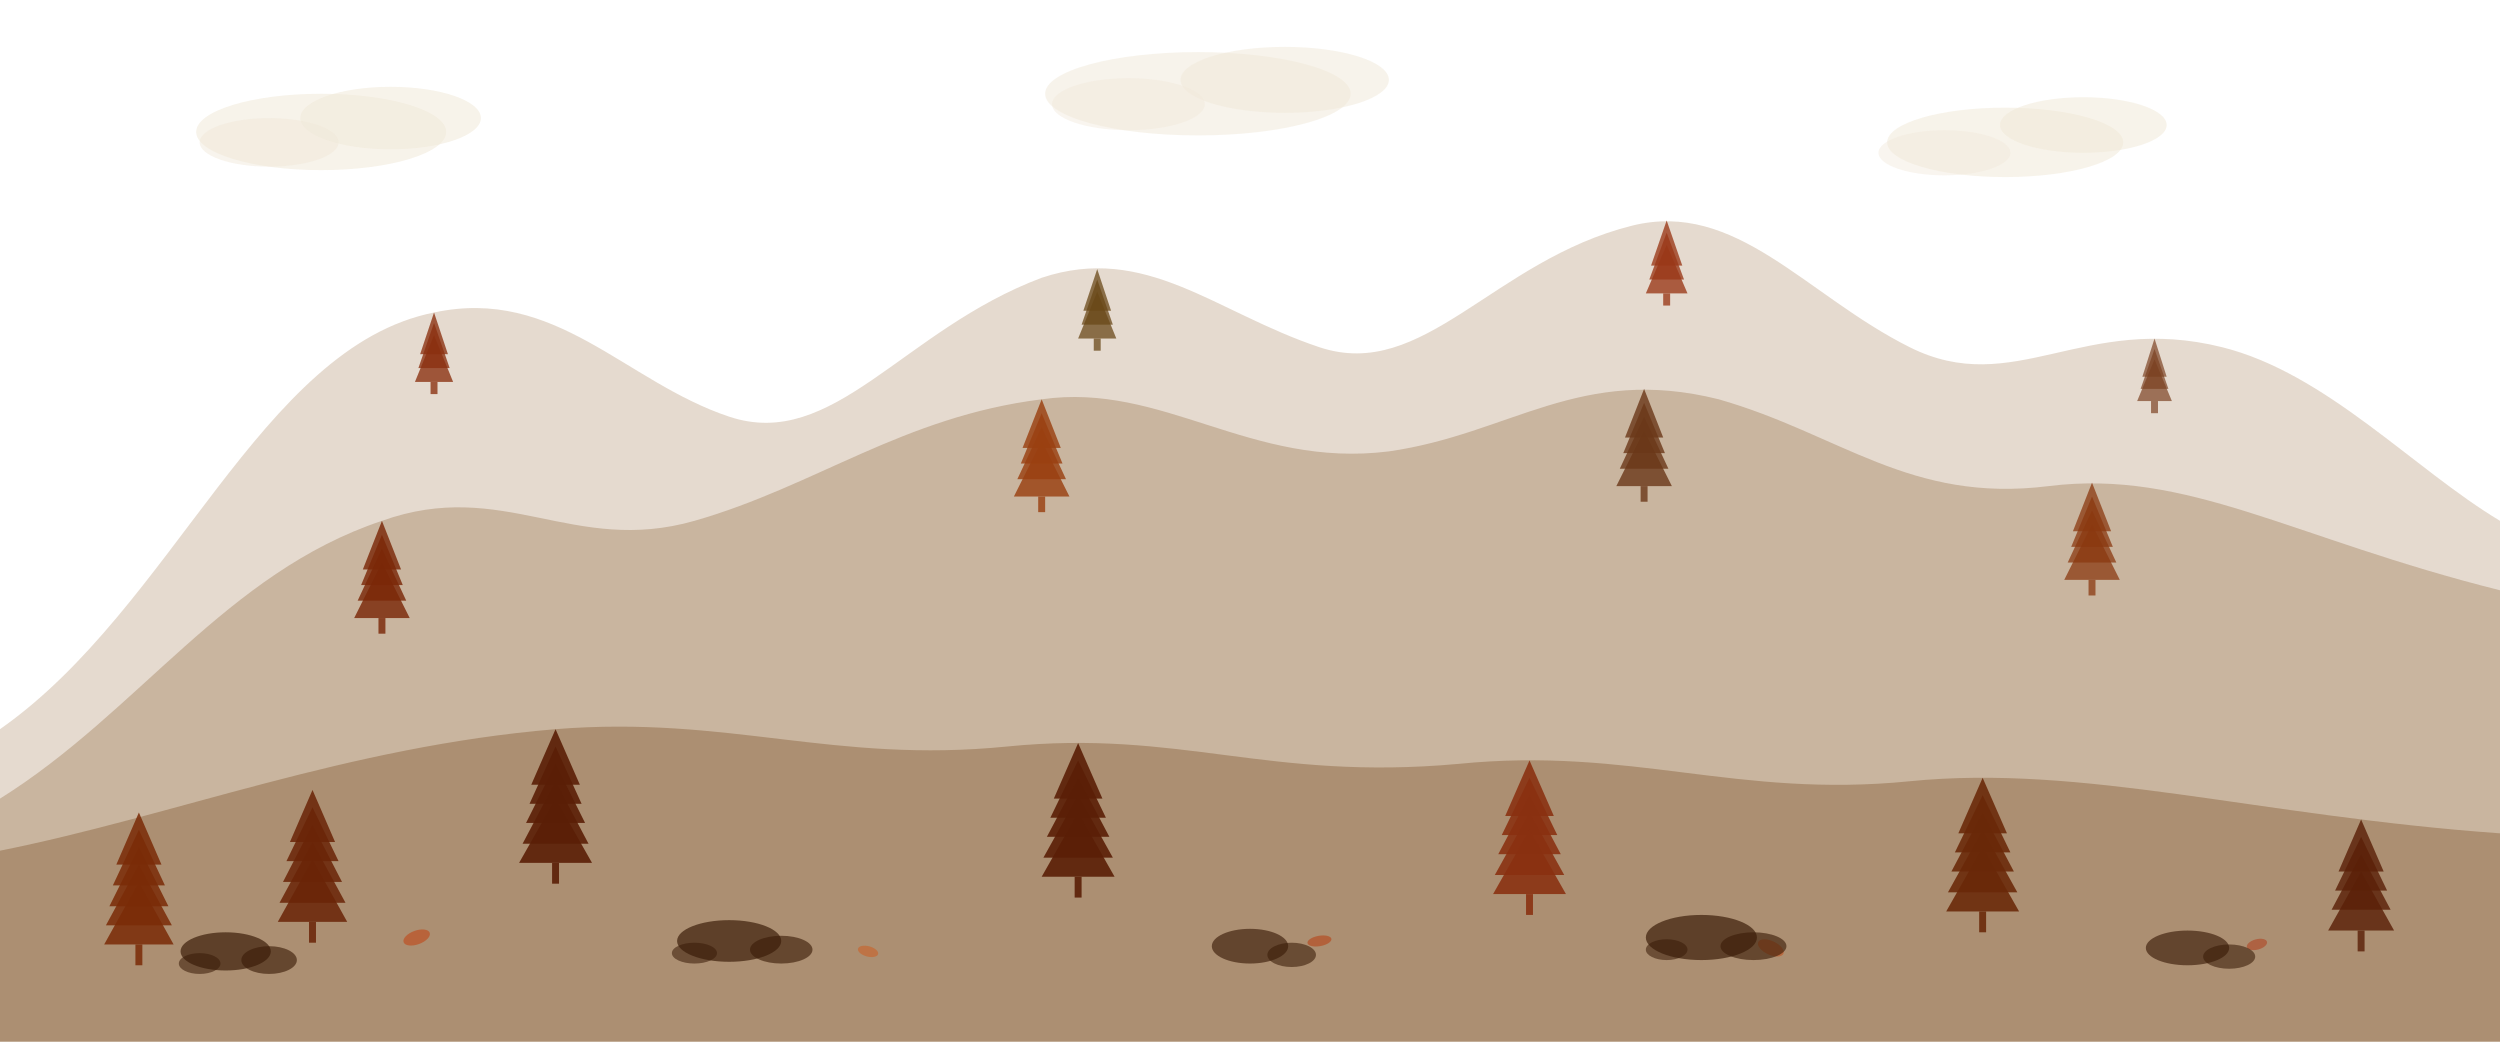
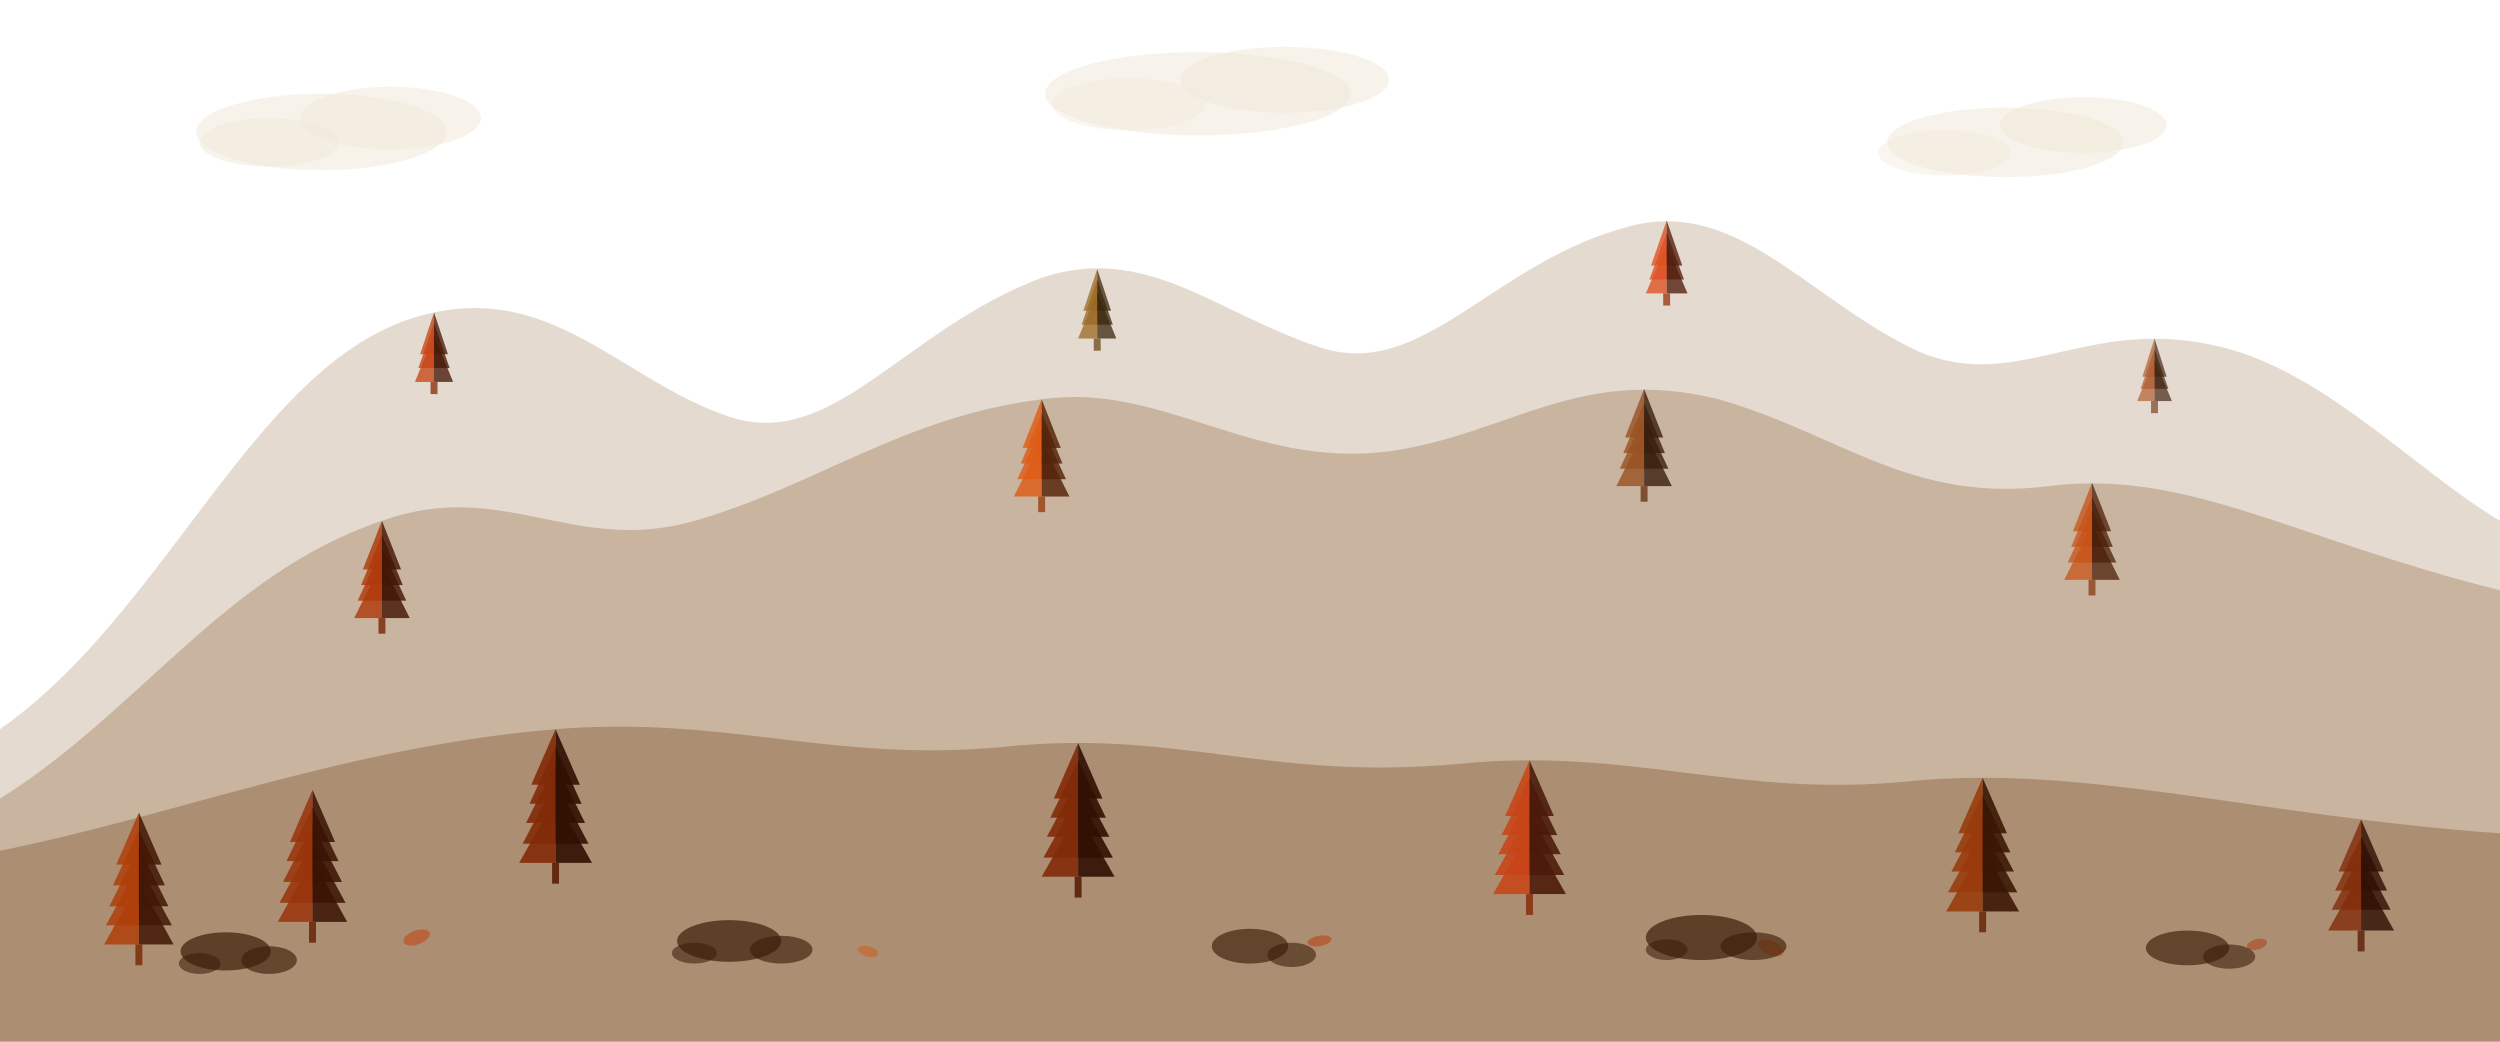
<svg xmlns="http://www.w3.org/2000/svg" viewBox="0 0 1440 600" preserveAspectRatio="xMidYMax slice">
  <ellipse cx="185" cy="76" rx="72" ry="22" fill="#f0e8d8" fill-opacity="0.55" />
  <ellipse cx="225" cy="68" rx="52" ry="18" fill="#f0e8d8" fill-opacity="0.55" />
  <ellipse cx="155" cy="82" rx="40" ry="14" fill="#f0e8d8" fill-opacity="0.45" />
  <ellipse cx="690" cy="54" rx="88" ry="24" fill="#f0e8d8" fill-opacity="0.50" />
  <ellipse cx="740" cy="46" rx="60" ry="19" fill="#f0e8d8" fill-opacity="0.50" />
  <ellipse cx="650" cy="60" rx="44" ry="15" fill="#f0e8d8" fill-opacity="0.42" />
  <ellipse cx="1155" cy="82" rx="68" ry="20" fill="#f0e8d8" fill-opacity="0.52" />
  <ellipse cx="1200" cy="72" rx="48" ry="16" fill="#f0e8d8" fill-opacity="0.52" />
  <ellipse cx="1120" cy="88" rx="38" ry="13" fill="#f0e8d8" fill-opacity="0.42" />
  <path fill="#8a5a28" fill-opacity="0.22" d="M0,420 C100,350 150,200 250,180 C320,165 360,220 420,240        C480,260 520,190 600,160 C660,140 700,180 760,200        C820,220 860,150 940,130 C1000,115 1040,170 1100,200        C1160,230 1200,180 1280,200 C1340,215 1390,270 1440,300        L1440,600 L0,600 Z" />
  <g fill="#8a3010" fill-opacity="0.78">
-     <polygon points="250,180 242,204 258,204" />
-     <polygon points="250,186 241,212 259,212" />
-     <polygon points="250,193 239,220 261,220" />
+     <polygon points="250,180 250,204 242,204" fill="#c84517" fill-opacity="0.78" />
+     <polygon points="250,180 250,204 258,204" fill="#4b1a08" fill-opacity="0.78" />
+     <polygon points="250,186 250,212 241,212" fill="#c84517" fill-opacity="0.78" />
+     <polygon points="250,186 250,212 259,212" fill="#4b1a08" fill-opacity="0.78" />
+     <polygon points="250,193 250,220 239,220" fill="#c84517" fill-opacity="0.78" />
+     <polygon points="250,193 250,220 261,220" fill="#4b1a08" fill-opacity="0.78" />
    <rect x="248" y="220" width="4" height="7" />
  </g>
  <g fill="#6a4818" fill-opacity="0.74">
-     <polygon points="632,155 624,179 640,179" />
-     <polygon points="632,161 623,187 641,187" />
-     <polygon points="632,168 621,195 643,195" />
+     <polygon points="632,155 632,179 624,179" fill="#996822" fill-opacity="0.74" />
+     <polygon points="632,155 632,179 640,179" fill="#3a270d" fill-opacity="0.74" />
+     <polygon points="632,161 632,187 623,187" fill="#996822" fill-opacity="0.74" />
+     <polygon points="632,161 632,187 641,187" fill="#3a270d" fill-opacity="0.74" />
+     <polygon points="632,168 632,195 621,195" fill="#996822" fill-opacity="0.74" />
+     <polygon points="632,168 632,195 643,195" fill="#3a270d" fill-opacity="0.74" />
    <rect x="630" y="195" width="4" height="7" />
  </g>
  <g fill="#9a3818" fill-opacity="0.78">
-     <polygon points="960,127 951,153 969,153" />
-     <polygon points="960,134 950,161 970,161" />
-     <polygon points="960,141 948,169 972,169" />
+     <polygon points="960,127 960,153 951,153" fill="#df5122" fill-opacity="0.78" />
+     <polygon points="960,127 960,153 969,153" fill="#541e0d" fill-opacity="0.78" />
+     <polygon points="960,134 960,161 950,161" fill="#df5122" fill-opacity="0.78" />
+     <polygon points="960,134 960,161 970,161" fill="#541e0d" fill-opacity="0.78" />
+     <polygon points="960,141 960,169 948,169" fill="#df5122" fill-opacity="0.78" />
+     <polygon points="960,141 960,169 972,169" fill="#541e0d" fill-opacity="0.78" />
    <rect x="958" y="169" width="4" height="7" />
  </g>
  <g fill="#7a4020" fill-opacity="0.68">
-     <polygon points="1241,195 1234,217 1248,217" />
-     <polygon points="1241,201 1233,224 1249,224" />
-     <polygon points="1241,207 1231,231 1251,231" />
+     <polygon points="1241,195 1241,217 1234,217" fill="#b05c2e" fill-opacity="0.68" />
+     <polygon points="1241,195 1241,217 1248,217" fill="#432311" fill-opacity="0.68" />
+     <polygon points="1241,201 1241,224 1233,224" fill="#b05c2e" fill-opacity="0.68" />
+     <polygon points="1241,201 1241,224 1249,224" fill="#432311" fill-opacity="0.68" />
+     <polygon points="1241,207 1241,231 1231,231" fill="#b05c2e" fill-opacity="0.68" />
+     <polygon points="1241,207 1241,231 1251,231" fill="#432311" fill-opacity="0.68" />
    <rect x="1239" y="231" width="4" height="7" />
  </g>
  <path fill="#7a4a18" fill-opacity="0.26" d="M0,460 C80,410 130,330 220,300 C290,275 330,320 400,300        C470,280 520,240 600,230 C670,220 720,270 800,260        C870,250 910,210 990,230 C1060,250 1100,290 1180,280        C1260,270 1320,310 1440,340        L1440,600 L0,600 Z" />
  <g fill="#7a2808" fill-opacity="0.82">
-     <polygon points="220,300 209,328 231,328" />
-     <polygon points="220,308 208,337 232,337" />
-     <polygon points="220,316 206,346 234,346" />
-     <polygon points="220,324 204,356 236,356" />
+     <polygon points="220,300 220,328 209,328" fill="#b03a0b" fill-opacity="0.82" />
+     <polygon points="220,300 220,328 231,328" fill="#431604" fill-opacity="0.82" />
+     <polygon points="220,308 220,337 208,337" fill="#b03a0b" fill-opacity="0.82" />
+     <polygon points="220,308 220,337 232,337" fill="#431604" fill-opacity="0.82" />
+     <polygon points="220,316 220,346 206,346" fill="#b03a0b" fill-opacity="0.82" />
+     <polygon points="220,316 220,346 234,346" fill="#431604" fill-opacity="0.82" />
+     <polygon points="220,324 220,356 204,356" fill="#b03a0b" fill-opacity="0.82" />
+     <polygon points="220,324 220,356 236,356" fill="#431604" fill-opacity="0.82" />
    <rect x="218" y="356" width="4" height="9" />
  </g>
  <g fill="#9a4010" fill-opacity="0.82">
-     <polygon points="600,230 589,258 611,258" />
-     <polygon points="600,238 588,267 612,267" />
-     <polygon points="600,246 586,276 614,276" />
-     <polygon points="600,254 584,286 616,286" />
+     <polygon points="600,230 600,258 589,258" fill="#df5c17" fill-opacity="0.82" />
+     <polygon points="600,230 600,258 611,258" fill="#542308" fill-opacity="0.82" />
+     <polygon points="600,238 600,267 588,267" fill="#df5c17" fill-opacity="0.82" />
+     <polygon points="600,238 600,267 612,267" fill="#542308" fill-opacity="0.82" />
+     <polygon points="600,246 600,276 586,276" fill="#df5c17" fill-opacity="0.82" />
+     <polygon points="600,246 600,276 614,276" fill="#542308" fill-opacity="0.82" />
+     <polygon points="600,254 600,286 584,286" fill="#df5c17" fill-opacity="0.82" />
+     <polygon points="600,254 600,286 616,286" fill="#542308" fill-opacity="0.82" />
    <rect x="598" y="286" width="4" height="9" />
  </g>
  <g fill="#6a3818" fill-opacity="0.80">
-     <polygon points="947,224 936,252 958,252" />
-     <polygon points="947,232 935,261 959,261" />
-     <polygon points="947,240 933,270 961,270" />
-     <polygon points="947,248 931,280 963,280" />
+     <polygon points="947,224 947,252 936,252" fill="#995122" fill-opacity="0.80" />
+     <polygon points="947,224 947,252 958,252" fill="#3a1e0d" fill-opacity="0.80" />
+     <polygon points="947,232 947,261 935,261" fill="#995122" fill-opacity="0.80" />
+     <polygon points="947,232 947,261 959,261" fill="#3a1e0d" fill-opacity="0.80" />
+     <polygon points="947,240 947,270 933,270" fill="#995122" fill-opacity="0.80" />
+     <polygon points="947,240 947,270 961,270" fill="#3a1e0d" fill-opacity="0.80" />
+     <polygon points="947,248 947,280 931,280" fill="#995122" fill-opacity="0.80" />
+     <polygon points="947,248 947,280 963,280" fill="#3a1e0d" fill-opacity="0.80" />
    <rect x="945" y="280" width="4" height="9" />
  </g>
  <g fill="#8a3810" fill-opacity="0.74">
-     <polygon points="1205,278 1194,306 1216,306" />
-     <polygon points="1205,286 1193,315 1217,315" />
-     <polygon points="1205,294 1191,324 1219,324" />
-     <polygon points="1205,302 1189,334 1221,334" />
+     <polygon points="1205,278 1205,306 1194,306" fill="#c85117" fill-opacity="0.74" />
+     <polygon points="1205,278 1205,306 1216,306" fill="#4b1e08" fill-opacity="0.74" />
+     <polygon points="1205,286 1205,315 1193,315" fill="#c85117" fill-opacity="0.74" />
+     <polygon points="1205,286 1205,315 1217,315" fill="#4b1e08" fill-opacity="0.74" />
+     <polygon points="1205,294 1205,324 1191,324" fill="#c85117" fill-opacity="0.74" />
+     <polygon points="1205,294 1205,324 1219,324" fill="#4b1e08" fill-opacity="0.74" />
+     <polygon points="1205,302 1205,334 1189,334" fill="#c85117" fill-opacity="0.74" />
+     <polygon points="1205,302 1205,334 1221,334" fill="#4b1e08" fill-opacity="0.74" />
    <rect x="1203" y="334" width="4" height="9" />
  </g>
  <path fill="#6a3808" fill-opacity="0.30" d="M0,490 C100,470 200,430 320,420 C420,412 480,440 580,430        C680,420 730,450 840,440 C940,430 1000,460 1100,450        C1200,440 1300,470 1440,480        L1440,600 L0,600 Z" />
  <g fill="#5a1e06" fill-opacity="0.90">
-     <polygon points="320,420 306,452 334,452" />
-     <polygon points="320,430 305,463 335,463" />
-     <polygon points="320,440 303,474 337,474" />
-     <polygon points="320,450 301,486 339,486" />
-     <polygon points="320,460 299,497 341,497" />
+     <polygon points="320,420 320,452 306,452" fill="#822b08" fill-opacity="0.90" />
+     <polygon points="320,420 320,452 334,452" fill="#311003" fill-opacity="0.90" />
+     <polygon points="320,430 320,463 305,463" fill="#822b08" fill-opacity="0.90" />
+     <polygon points="320,430 320,463 335,463" fill="#311003" fill-opacity="0.90" />
+     <polygon points="320,440 320,474 303,474" fill="#822b08" fill-opacity="0.90" />
+     <polygon points="320,440 320,474 337,474" fill="#311003" fill-opacity="0.90" />
+     <polygon points="320,450 320,486 301,486" fill="#822b08" fill-opacity="0.90" />
+     <polygon points="320,450 320,486 339,486" fill="#311003" fill-opacity="0.90" />
+     <polygon points="320,460 320,497 299,497" fill="#822b08" fill-opacity="0.90" />
+     <polygon points="320,460 320,497 341,497" fill="#311003" fill-opacity="0.90" />
    <rect x="318" y="497" width="4" height="12" />
  </g>
  <g fill="#7a2c08" fill-opacity="0.86">
-     <polygon points="80,468 67,498 93,498" />
-     <polygon points="80,478 65,510 95,510" />
-     <polygon points="80,488 63,522 97,522" />
-     <polygon points="80,498 61,533 99,533" />
-     <polygon points="80,508 60,544 100,544" />
+     <polygon points="80,468 80,498 67,498" fill="#b03f0b" fill-opacity="0.86" />
+     <polygon points="80,468 80,498 93,498" fill="#431804" fill-opacity="0.86" />
+     <polygon points="80,478 80,510 65,510" fill="#b03f0b" fill-opacity="0.86" />
+     <polygon points="80,478 80,510 95,510" fill="#431804" fill-opacity="0.86" />
+     <polygon points="80,488 80,522 63,522" fill="#b03f0b" fill-opacity="0.86" />
+     <polygon points="80,488 80,522 97,522" fill="#431804" fill-opacity="0.86" />
+     <polygon points="80,498 80,533 61,533" fill="#b03f0b" fill-opacity="0.86" />
+     <polygon points="80,498 80,533 99,533" fill="#431804" fill-opacity="0.86" />
+     <polygon points="80,508 80,544 60,544" fill="#b03f0b" fill-opacity="0.86" />
+     <polygon points="80,508 80,544 100,544" fill="#431804" fill-opacity="0.86" />
    <rect x="78" y="544" width="4" height="12" />
  </g>
  <g fill="#6a2408" fill-opacity="0.86">
-     <polygon points="180,455 167,485 193,485" />
-     <polygon points="180,465 165,496 195,496" />
-     <polygon points="180,475 163,508 197,508" />
-     <polygon points="180,485 161,520 199,520" />
-     <polygon points="180,495 160,531 200,531" />
+     <polygon points="180,455 180,485 167,485" fill="#99340b" fill-opacity="0.86" />
+     <polygon points="180,455 180,485 193,485" fill="#3a1304" fill-opacity="0.86" />
+     <polygon points="180,465 180,496 165,496" fill="#99340b" fill-opacity="0.86" />
+     <polygon points="180,465 180,496 195,496" fill="#3a1304" fill-opacity="0.86" />
+     <polygon points="180,475 180,508 163,508" fill="#99340b" fill-opacity="0.86" />
+     <polygon points="180,475 180,508 197,508" fill="#3a1304" fill-opacity="0.86" />
+     <polygon points="180,485 180,520 161,520" fill="#99340b" fill-opacity="0.86" />
+     <polygon points="180,485 180,520 199,520" fill="#3a1304" fill-opacity="0.86" />
+     <polygon points="180,495 180,531 160,531" fill="#99340b" fill-opacity="0.86" />
+     <polygon points="180,495 180,531 200,531" fill="#3a1304" fill-opacity="0.86" />
    <rect x="178" y="531" width="4" height="12" />
  </g>
  <g fill="#5a1e06" fill-opacity="0.90">
-     <polygon points="621,428 607,460 635,460" />
-     <polygon points="621,438 605,471 637,471" />
-     <polygon points="621,448 603,482 639,482" />
-     <polygon points="621,458 601,494 641,494" />
-     <polygon points="621,468 600,505 642,505" />
+     <polygon points="621,428 621,460 607,460" fill="#822b08" fill-opacity="0.90" />
+     <polygon points="621,428 621,460 635,460" fill="#311003" fill-opacity="0.90" />
+     <polygon points="621,438 621,471 605,471" fill="#822b08" fill-opacity="0.90" />
+     <polygon points="621,438 621,471 637,471" fill="#311003" fill-opacity="0.90" />
+     <polygon points="621,448 621,482 603,482" fill="#822b08" fill-opacity="0.90" />
+     <polygon points="621,448 621,482 639,482" fill="#311003" fill-opacity="0.90" />
+     <polygon points="621,458 621,494 601,494" fill="#822b08" fill-opacity="0.90" />
+     <polygon points="621,458 621,494 641,494" fill="#311003" fill-opacity="0.90" />
+     <polygon points="621,468 621,505 600,505" fill="#822b08" fill-opacity="0.90" />
+     <polygon points="621,468 621,505 642,505" fill="#311003" fill-opacity="0.90" />
    <rect x="619" y="505" width="4" height="12" />
  </g>
  <g fill="#8a3010" fill-opacity="0.88">
-     <polygon points="881,438 867,470 895,470" />
-     <polygon points="881,448 865,481 897,481" />
-     <polygon points="881,458 863,492 899,492" />
-     <polygon points="881,468 861,504 901,504" />
-     <polygon points="881,478 860,515 902,515" />
+     <polygon points="881,438 881,470 867,470" fill="#c84517" fill-opacity="0.88" />
+     <polygon points="881,438 881,470 895,470" fill="#4b1a08" fill-opacity="0.88" />
+     <polygon points="881,448 881,481 865,481" fill="#c84517" fill-opacity="0.88" />
+     <polygon points="881,448 881,481 897,481" fill="#4b1a08" fill-opacity="0.88" />
+     <polygon points="881,458 881,492 863,492" fill="#c84517" fill-opacity="0.88" />
+     <polygon points="881,458 881,492 899,492" fill="#4b1a08" fill-opacity="0.88" />
+     <polygon points="881,468 881,504 861,504" fill="#c84517" fill-opacity="0.88" />
+     <polygon points="881,468 881,504 901,504" fill="#4b1a08" fill-opacity="0.88" />
+     <polygon points="881,478 881,515 860,515" fill="#c84517" fill-opacity="0.88" />
+     <polygon points="881,478 881,515 902,515" fill="#4b1a08" fill-opacity="0.88" />
    <rect x="879" y="515" width="4" height="12" />
  </g>
  <g fill="#6a2808" fill-opacity="0.88">
-     <polygon points="1142,448 1128,480 1156,480" />
-     <polygon points="1142,458 1126,491 1158,491" />
-     <polygon points="1142,468 1124,502 1160,502" />
-     <polygon points="1142,478 1122,514 1162,514" />
-     <polygon points="1142,488 1121,525 1163,525" />
+     <polygon points="1142,448 1142,480 1128,480" fill="#993a0b" fill-opacity="0.88" />
+     <polygon points="1142,448 1142,480 1156,480" fill="#3a1604" fill-opacity="0.88" />
+     <polygon points="1142,458 1142,491 1126,491" fill="#993a0b" fill-opacity="0.88" />
+     <polygon points="1142,458 1142,491 1158,491" fill="#3a1604" fill-opacity="0.88" />
+     <polygon points="1142,468 1142,502 1124,502" fill="#993a0b" fill-opacity="0.88" />
+     <polygon points="1142,468 1142,502 1160,502" fill="#3a1604" fill-opacity="0.88" />
+     <polygon points="1142,478 1142,514 1122,514" fill="#993a0b" fill-opacity="0.88" />
+     <polygon points="1142,478 1142,514 1162,514" fill="#3a1604" fill-opacity="0.88" />
+     <polygon points="1142,488 1142,525 1121,525" fill="#993a0b" fill-opacity="0.88" />
+     <polygon points="1142,488 1142,525 1163,525" fill="#3a1604" fill-opacity="0.88" />
    <rect x="1140" y="525" width="4" height="12" />
  </g>
  <g fill="#5a2008" fill-opacity="0.82">
-     <polygon points="1360,472 1347,502 1373,502" />
-     <polygon points="1360,482 1345,513 1375,513" />
-     <polygon points="1360,492 1343,524 1377,524" />
-     <polygon points="1360,502 1341,536 1379,536" />
+     <polygon points="1360,472 1360,502 1347,502" fill="#822e0b" fill-opacity="0.82" />
+     <polygon points="1360,472 1360,502 1373,502" fill="#311104" fill-opacity="0.82" />
+     <polygon points="1360,482 1360,513 1345,513" fill="#822e0b" fill-opacity="0.82" />
+     <polygon points="1360,482 1360,513 1375,513" fill="#311104" fill-opacity="0.82" />
+     <polygon points="1360,492 1360,524 1343,524" fill="#822e0b" fill-opacity="0.82" />
+     <polygon points="1360,492 1360,524 1377,524" fill="#311104" fill-opacity="0.82" />
+     <polygon points="1360,502 1360,536 1341,536" fill="#822e0b" fill-opacity="0.82" />
+     <polygon points="1360,502 1360,536 1379,536" fill="#311104" fill-opacity="0.82" />
    <rect x="1358" y="536" width="4" height="12" />
  </g>
  <ellipse cx="240" cy="540" rx="8" ry="4" fill="#c04010" fill-opacity="0.55" transform="rotate(-20,240,540)" />
  <ellipse cx="500" cy="548" rx="6" ry="3" fill="#d05818" fill-opacity="0.50" transform="rotate(15,500,548)" />
  <ellipse cx="760" cy="542" rx="7" ry="3" fill="#b83808" fill-opacity="0.52" transform="rotate(-10,760,542)" />
  <ellipse cx="1020" cy="546" rx="8" ry="4" fill="#c84810" fill-opacity="0.50" transform="rotate(25,1020,546)" />
  <ellipse cx="1300" cy="544" rx="6" ry="3" fill="#b03010" fill-opacity="0.48" transform="rotate(-15,1300,544)" />
  <ellipse cx="130" cy="548" rx="26" ry="11" fill="#3a1c08" fill-opacity="0.68" />
  <ellipse cx="155" cy="553" rx="16" ry="8" fill="#3a1c08" fill-opacity="0.62" />
  <ellipse cx="115" cy="555" rx="12" ry="6" fill="#3a1c08" fill-opacity="0.56" />
  <ellipse cx="420" cy="542" rx="30" ry="12" fill="#3a1c08" fill-opacity="0.68" />
  <ellipse cx="450" cy="547" rx="18" ry="8" fill="#3a1c08" fill-opacity="0.62" />
  <ellipse cx="400" cy="549" rx="13" ry="6" fill="#3a1c08" fill-opacity="0.56" />
  <ellipse cx="720" cy="545" rx="22" ry="10" fill="#3a1c08" fill-opacity="0.64" />
  <ellipse cx="744" cy="550" rx="14" ry="7" fill="#3a1c08" fill-opacity="0.58" />
  <ellipse cx="980" cy="540" rx="32" ry="13" fill="#3a1c08" fill-opacity="0.68" />
  <ellipse cx="1010" cy="545" rx="19" ry="8" fill="#3a1c08" fill-opacity="0.62" />
  <ellipse cx="960" cy="547" rx="12" ry="6" fill="#3a1c08" fill-opacity="0.56" />
  <ellipse cx="1260" cy="546" rx="24" ry="10" fill="#3a1c08" fill-opacity="0.64" />
  <ellipse cx="1284" cy="551" rx="15" ry="7" fill="#3a1c08" fill-opacity="0.58" />
</svg>
